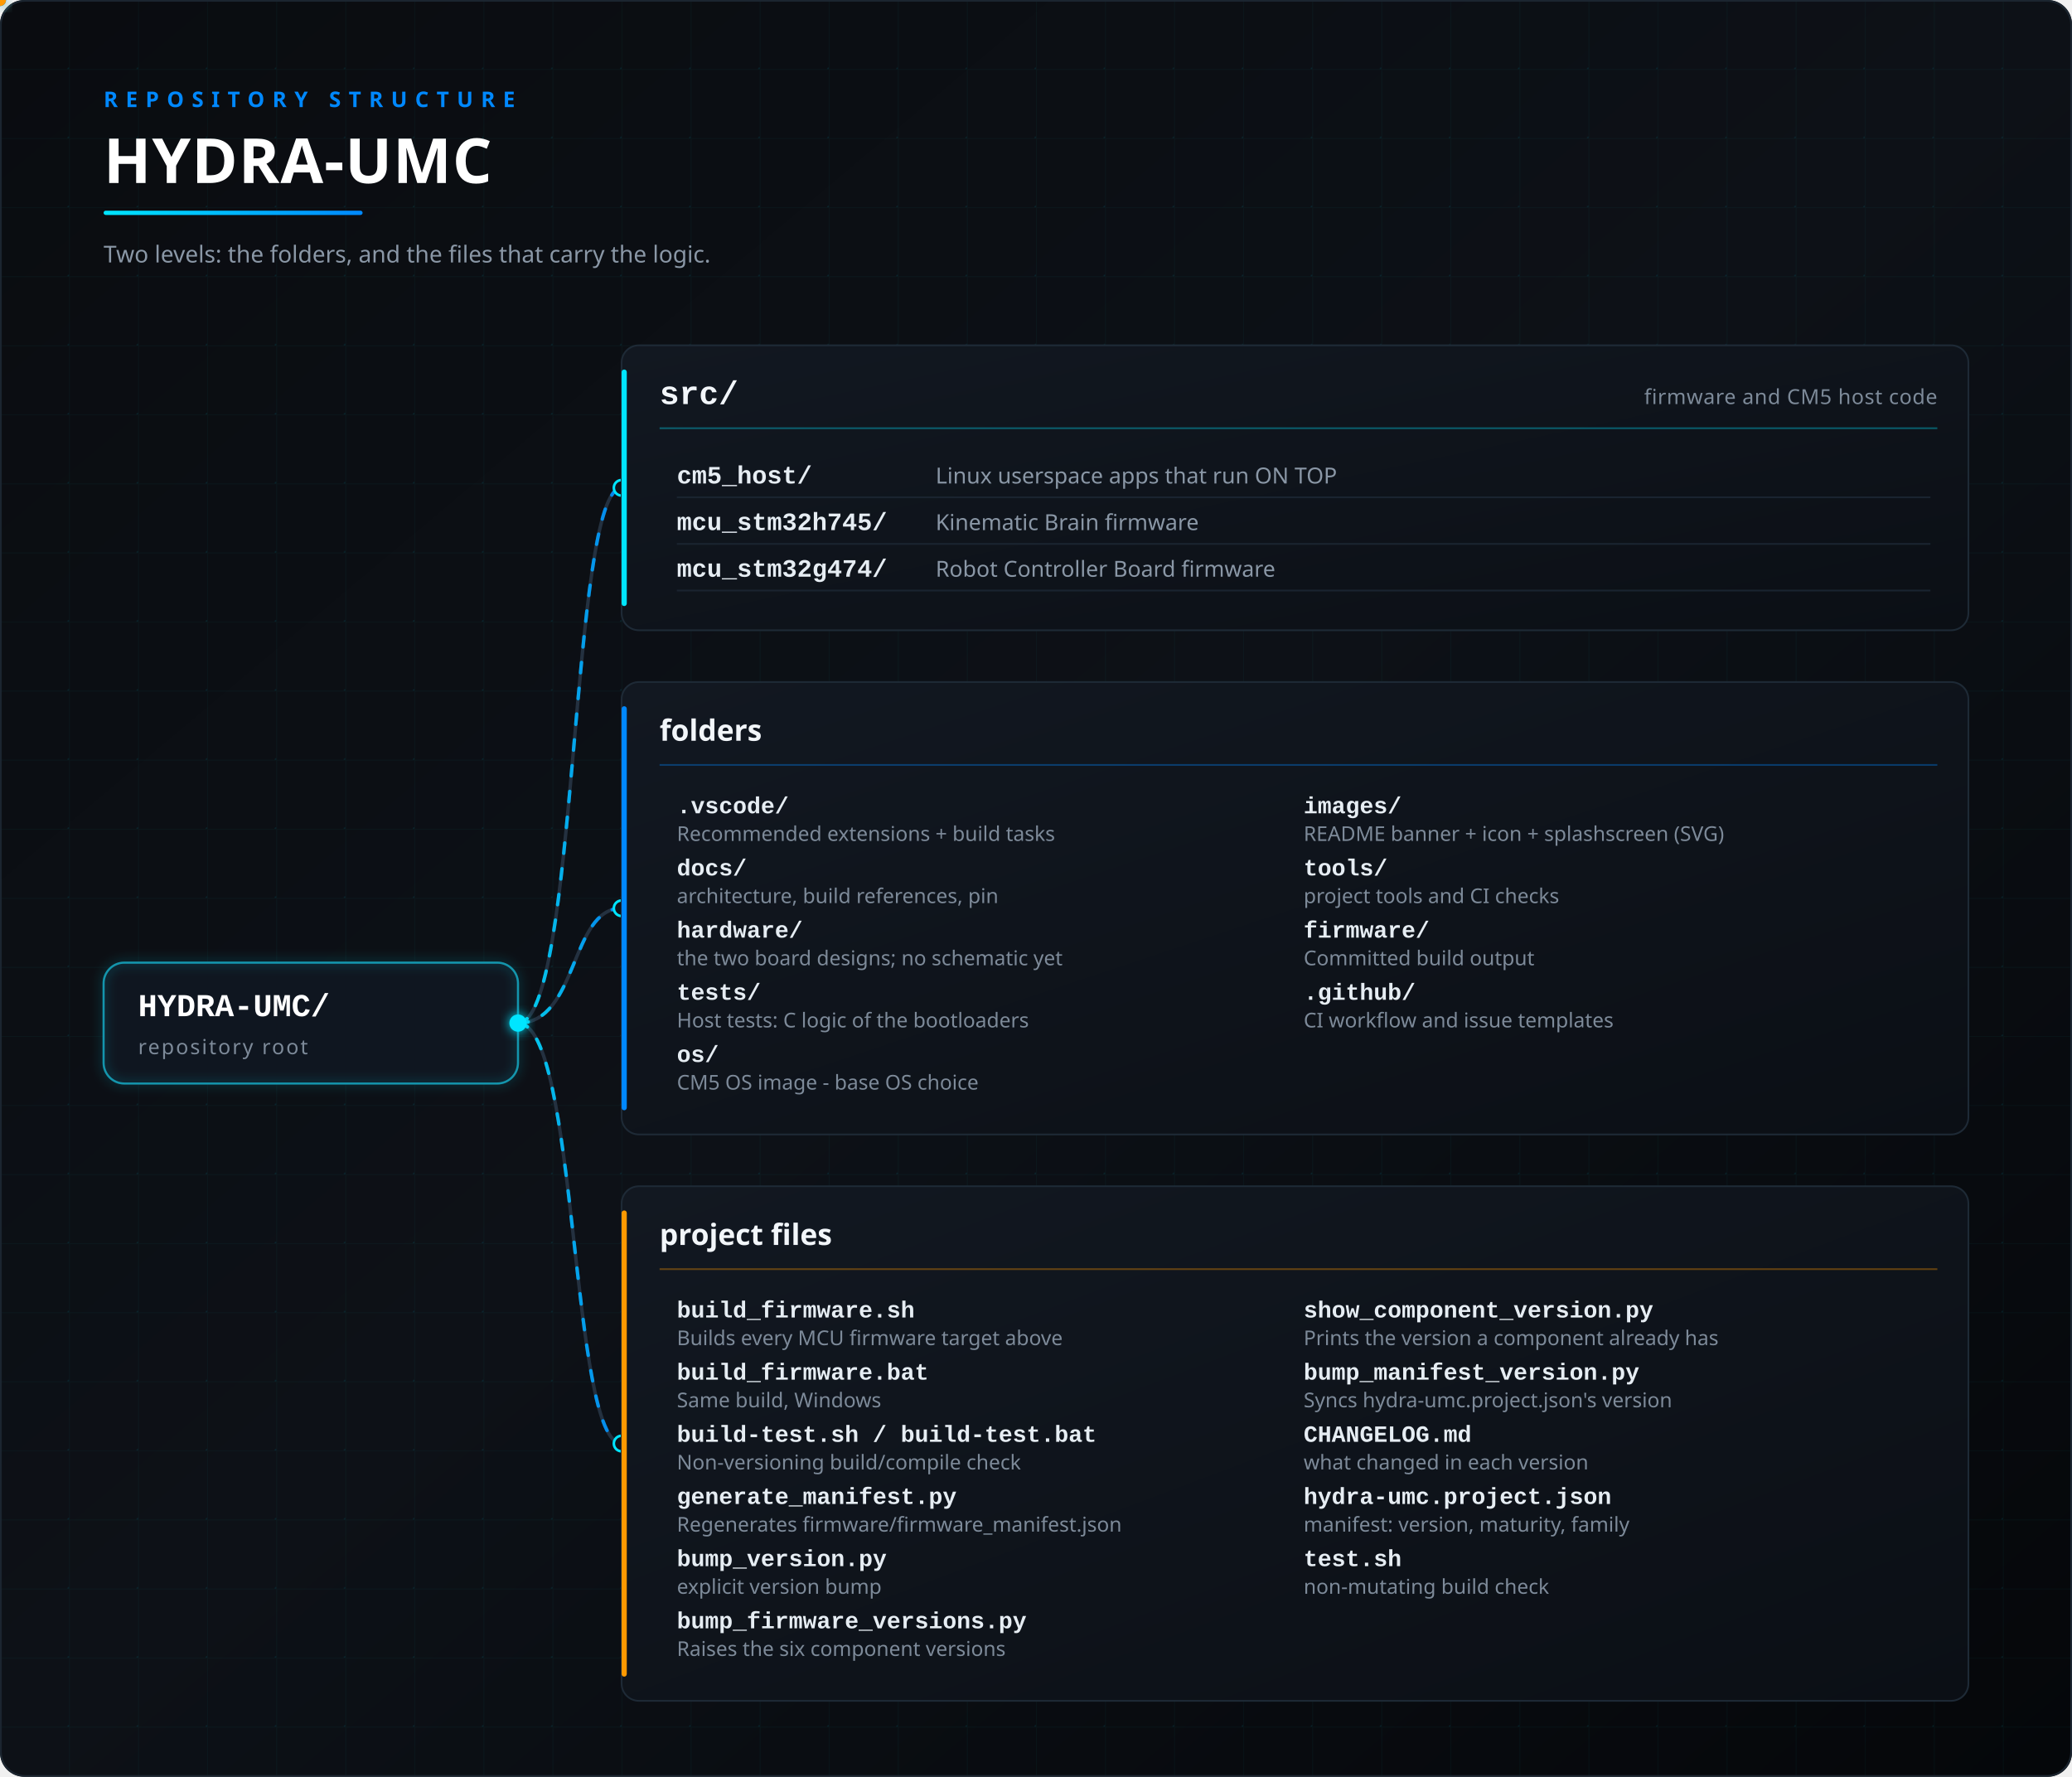
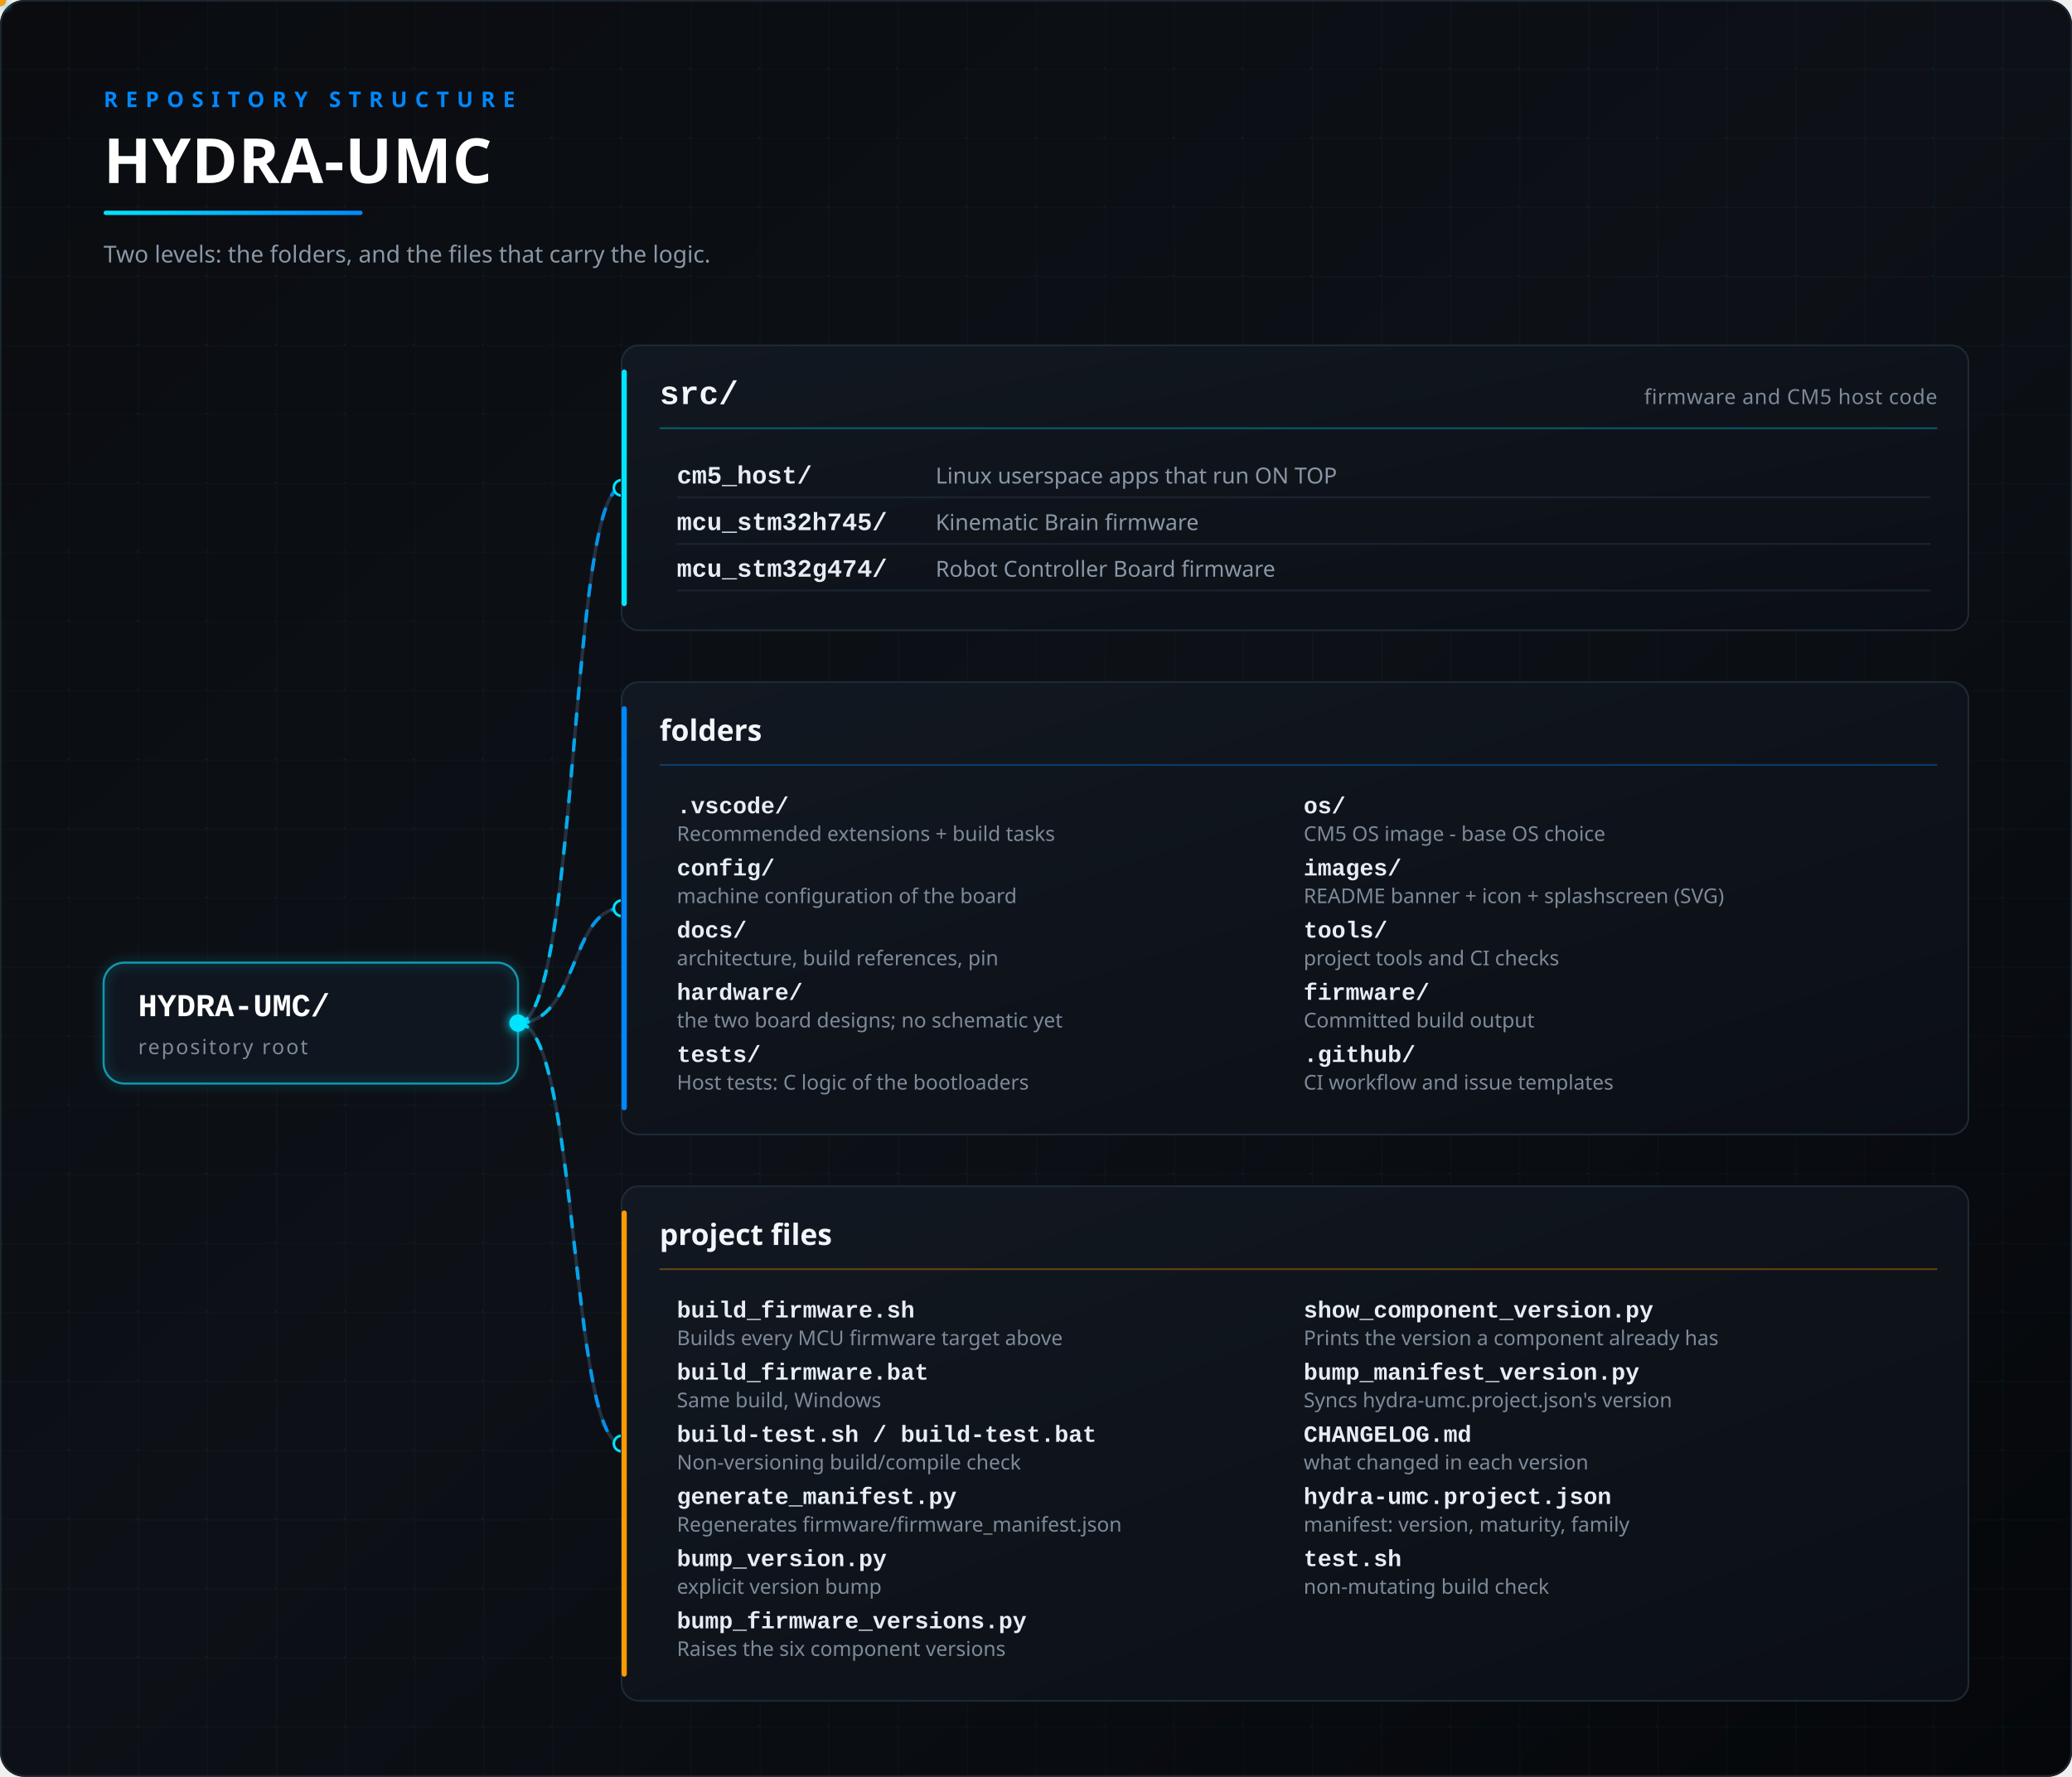
<svg xmlns="http://www.w3.org/2000/svg" viewBox="0 0 1200 1029" width="100%" role="img" aria-labelledby="t d">
  <defs>
    <linearGradient id="bg" x1="0" y1="0" x2="1" y2="1">
      <stop offset="0" stop-color="#0A0C10" />
      <stop offset="0.5" stop-color="#0D1117" />
      <stop offset="1" stop-color="#05070A" />
    </linearGradient>
    <linearGradient id="card" x1="0" y1="0" x2="1" y2="1">
      <stop offset="0" stop-color="#121821" />
      <stop offset="1" stop-color="#0B0F15" />
    </linearGradient>
    <linearGradient id="line" x1="0" y1="0" x2="1" y2="0">
      <stop offset="0" stop-color="#00E5FF" />
      <stop offset="1" stop-color="#0088FF" />
    </linearGradient>
    <filter id="glow" x="-50%" y="-50%" width="200%" height="200%">
      <feGaussianBlur stdDeviation="3" result="b" />
      <feMerge>
        <feMergeNode in="b" />
        <feMergeNode in="SourceGraphic" />
      </feMerge>
    </filter>
    <pattern id="grid" width="40" height="40" patternUnits="userSpaceOnUse">
      <path d="M40 0H0V40" fill="none" stroke="#00E5FF" stroke-opacity="0.035" />
      <circle cx="40" cy="40" r="1" fill="#00E5FF" fill-opacity="0.09" />
    </pattern>
  </defs>
  <rect width="1200" height="1029" rx="14" fill="url(#bg)" />
  <rect width="1200" height="1029" rx="14" fill="url(#grid)" />
  <rect x="0.5" y="0.5" width="1199" height="1028" rx="14" fill="none" stroke="#1B2530" />
  <text x="60" y="62" font-family="'Segoe UI','Noto Sans','Noto Sans CJK SC','Microsoft YaHei','Yu Gothic','Helvetica Neue',Helvetica,Arial,sans-serif" font-size="12.5" font-weight="600" fill="#0088FF" text-anchor="start" letter-spacing="4.5">REPOSITORY STRUCTURE</text>
  <text x="60" y="106" font-family="'Segoe UI','Noto Sans','Noto Sans CJK SC','Microsoft YaHei','Yu Gothic','Helvetica Neue',Helvetica,Arial,sans-serif" font-size="36" font-weight="700" fill="#FFFFFF" text-anchor="start" letter-spacing="0.5">HYDRA-UMC</text>
  <rect x="60" y="122" width="150" height="2.5" rx="1.25" fill="url(#line)">
    <animate attributeName="width" values="40;150;150" keyTimes="0;0.4;1" dur="3s" repeatCount="indefinite" />
  </rect>
  <text x="60" y="152" font-family="'Segoe UI','Noto Sans','Noto Sans CJK SC','Microsoft YaHei','Yu Gothic','Helvetica Neue',Helvetica,Arial,sans-serif" font-size="13.5" font-weight="400" fill="#8A97A6" text-anchor="start">Two levels: the folders, and the files that carry the logic.</text>
  <path id="c0" d="M300,592.5 C335,592.5 330,282.5 360,282.5" fill="none" stroke="#243140" stroke-width="2" />
  <path d="M300,592.5 C335,592.5 330,282.5 360,282.5" fill="none" stroke="url(#line)" stroke-width="2" stroke-linecap="round" stroke-dasharray="6 9" opacity="0.9">
    <animate attributeName="stroke-dashoffset" from="0" to="-30" dur="1.6s" repeatCount="indefinite" />
  </path>
  <circle cx="360" cy="282.5" r="4.5" fill="#0D1117" stroke="#00E5FF" stroke-width="1.5" />
  <path id="c1" d="M300,592.5 C335,592.5 330,526 360,526" fill="none" stroke="#243140" stroke-width="2" />
  <path d="M300,592.5 C335,592.5 330,526 360,526" fill="none" stroke="url(#line)" stroke-width="2" stroke-linecap="round" stroke-dasharray="6 9" opacity="0.9">
    <animate attributeName="stroke-dashoffset" from="0" to="-30" dur="1.6s" repeatCount="indefinite" />
  </path>
  <circle cx="360" cy="526" r="4.5" fill="#0D1117" stroke="#00E5FF" stroke-width="1.5" />
  <path id="c2" d="M300,592.5 C335,592.5 330,836 360,836" fill="none" stroke="#243140" stroke-width="2" />
  <path d="M300,592.5 C335,592.5 330,836 360,836" fill="none" stroke="url(#line)" stroke-width="2" stroke-linecap="round" stroke-dasharray="6 9" opacity="0.9">
    <animate attributeName="stroke-dashoffset" from="0" to="-30" dur="1.6s" repeatCount="indefinite" />
  </path>
  <circle cx="360" cy="836" r="4.5" fill="#0D1117" stroke="#00E5FF" stroke-width="1.5" />
  <circle r="3.5" fill="#00E5FF" filter="url(#glow)">
    <animateMotion dur="3.4s" repeatCount="indefinite">
      <mpath href="#c0" />
    </animateMotion>
  </circle>
  <circle r="3.5" fill="#0088FF" filter="url(#glow)">
    <animateMotion dur="4.2s" repeatCount="indefinite">
      <mpath href="#c1" />
    </animateMotion>
  </circle>
  <circle r="3.5" fill="#FF9900" filter="url(#glow)">
    <animateMotion dur="5.0s" repeatCount="indefinite">
      <mpath href="#c2" />
    </animateMotion>
  </circle>
  <rect x="60" y="557.5" width="240" height="70" rx="12" fill="#0F1620" stroke="#2A3A4C" stroke-width="1.2" />
  <rect x="60" y="557.5" width="240" height="70" rx="12" fill="none" stroke="#00E5FF" stroke-opacity="0.5" stroke-width="1.2" filter="url(#glow)">
    <animate attributeName="stroke-opacity" values="0.15;0.6;0.15" dur="3.6s" repeatCount="indefinite" />
  </rect>
  <text x="80" y="588.5" font-family="'JetBrains Mono','Cascadia Code','SFMono-Regular',Consolas,'Liberation Mono',monospace" font-size="18.5" font-weight="700" fill="#FFFFFF" text-anchor="start">HYDRA-UMC/</text>
  <text x="80" y="610.5" font-family="'Segoe UI','Noto Sans','Noto Sans CJK SC','Microsoft YaHei','Yu Gothic','Helvetica Neue',Helvetica,Arial,sans-serif" font-size="12" font-weight="400" fill="#7D8A99" text-anchor="start" letter-spacing="1">repository root</text>
  <circle cx="300" cy="592.5" r="5" fill="#00E5FF" filter="url(#glow)" />
  <rect x="360" y="200" width="780" height="165" rx="10" fill="url(#card)" stroke="#1E2A36" stroke-width="1" />
  <rect x="360" y="214" width="3" height="137" rx="1.5" fill="#00E5FF">
    <animate attributeName="opacity" values="0.55;1;0.55" dur="4s" begin="0s" repeatCount="indefinite" />
  </rect>
  <text x="382" y="234" font-family="'JetBrains Mono','Cascadia Code','SFMono-Regular',Consolas,'Liberation Mono',monospace" font-size="19" font-weight="700" fill="#F2F6FA" text-anchor="start">src/</text>
  <text x="1122" y="234" font-family="'Segoe UI','Noto Sans','Noto Sans CJK SC','Microsoft YaHei','Yu Gothic','Helvetica Neue',Helvetica,Arial,sans-serif" font-size="12" font-weight="400" fill="#7D8A99" text-anchor="end" letter-spacing="0.3">firmware and CM5 host code</text>
  <line x1="382" y1="248" x2="1122" y2="248" stroke="#00E5FF" stroke-opacity="0.35" stroke-width="1" />
  <text x="392" y="280" font-family="'JetBrains Mono','Cascadia Code','SFMono-Regular',Consolas,'Liberation Mono',monospace" font-size="14.5" font-weight="600" fill="#E6EDF3" text-anchor="start">cm5_host/</text>
  <text x="541.86" y="280" font-family="'Segoe UI','Noto Sans','Noto Sans CJK SC','Microsoft YaHei','Yu Gothic','Helvetica Neue',Helvetica,Arial,sans-serif" font-size="12.8" font-weight="400" fill="#8A97A6" text-anchor="start">Linux userspace apps that run ON TOP</text>
  <line x1="392" y1="288" x2="1118" y2="288" stroke="#1A2430" stroke-width="1" />
  <text x="392" y="307" font-family="'JetBrains Mono','Cascadia Code','SFMono-Regular',Consolas,'Liberation Mono',monospace" font-size="14.5" font-weight="600" fill="#E6EDF3" text-anchor="start">mcu_stm32h745/</text>
  <text x="541.86" y="307" font-family="'Segoe UI','Noto Sans','Noto Sans CJK SC','Microsoft YaHei','Yu Gothic','Helvetica Neue',Helvetica,Arial,sans-serif" font-size="12.8" font-weight="400" fill="#8A97A6" text-anchor="start">Kinematic Brain firmware</text>
  <line x1="392" y1="315" x2="1118" y2="315" stroke="#1A2430" stroke-width="1" />
  <text x="392" y="334" font-family="'JetBrains Mono','Cascadia Code','SFMono-Regular',Consolas,'Liberation Mono',monospace" font-size="14.5" font-weight="600" fill="#E6EDF3" text-anchor="start">mcu_stm32g474/</text>
  <text x="541.86" y="334" font-family="'Segoe UI','Noto Sans','Noto Sans CJK SC','Microsoft YaHei','Yu Gothic','Helvetica Neue',Helvetica,Arial,sans-serif" font-size="12.8" font-weight="400" fill="#8A97A6" text-anchor="start">Robot Controller Board firmware</text>
  <line x1="392" y1="342" x2="1118" y2="342" stroke="#1A2430" stroke-width="1" />
  <rect x="360" y="395" width="780" height="262" rx="10" fill="url(#card)" stroke="#1E2A36" stroke-width="1" />
  <rect x="360" y="409" width="3" height="234" rx="1.5" fill="#0088FF">
    <animate attributeName="opacity" values="0.55;1;0.55" dur="4s" begin="0.6s" repeatCount="indefinite" />
  </rect>
  <text x="382" y="429" font-family="'Segoe UI','Noto Sans','Noto Sans CJK SC','Microsoft YaHei','Yu Gothic','Helvetica Neue',Helvetica,Arial,sans-serif" font-size="17" font-weight="700" fill="#F2F6FA" text-anchor="start">folders</text>
  <line x1="382" y1="443" x2="1122" y2="443" stroke="#0088FF" stroke-opacity="0.35" stroke-width="1" />
  <text x="392" y="471" font-family="'JetBrains Mono','Cascadia Code','SFMono-Regular',Consolas,'Liberation Mono',monospace" font-size="13.5" font-weight="600" fill="#E6EDF3" text-anchor="start">.vscode/</text>
  <text x="392" y="487" font-family="'Segoe UI','Noto Sans','Noto Sans CJK SC','Microsoft YaHei','Yu Gothic','Helvetica Neue',Helvetica,Arial,sans-serif" font-size="11.8" font-weight="400" fill="#7D8A99" text-anchor="start">Recommended extensions + build tasks</text>
-   <text x="392" y="507" font-family="'JetBrains Mono','Cascadia Code','SFMono-Regular',Consolas,'Liberation Mono',monospace" font-size="13.5" font-weight="600" fill="#E6EDF3" text-anchor="start">docs/</text>
-   <text x="392" y="523" font-family="'Segoe UI','Noto Sans','Noto Sans CJK SC','Microsoft YaHei','Yu Gothic','Helvetica Neue',Helvetica,Arial,sans-serif" font-size="11.8" font-weight="400" fill="#7D8A99" text-anchor="start">architecture, build references, pin</text>
-   <text x="392" y="543" font-family="'JetBrains Mono','Cascadia Code','SFMono-Regular',Consolas,'Liberation Mono',monospace" font-size="13.5" font-weight="600" fill="#E6EDF3" text-anchor="start">hardware/</text>
-   <text x="392" y="559" font-family="'Segoe UI','Noto Sans','Noto Sans CJK SC','Microsoft YaHei','Yu Gothic','Helvetica Neue',Helvetica,Arial,sans-serif" font-size="11.8" font-weight="400" fill="#7D8A99" text-anchor="start">the two board designs; no schematic yet</text>
-   <text x="392" y="579" font-family="'JetBrains Mono','Cascadia Code','SFMono-Regular',Consolas,'Liberation Mono',monospace" font-size="13.5" font-weight="600" fill="#E6EDF3" text-anchor="start">tests/</text>
-   <text x="392" y="595" font-family="'Segoe UI','Noto Sans','Noto Sans CJK SC','Microsoft YaHei','Yu Gothic','Helvetica Neue',Helvetica,Arial,sans-serif" font-size="11.8" font-weight="400" fill="#7D8A99" text-anchor="start">Host tests: C logic of the bootloaders</text>
-   <text x="392" y="615" font-family="'JetBrains Mono','Cascadia Code','SFMono-Regular',Consolas,'Liberation Mono',monospace" font-size="13.5" font-weight="600" fill="#E6EDF3" text-anchor="start">os/</text>
-   <text x="392" y="631" font-family="'Segoe UI','Noto Sans','Noto Sans CJK SC','Microsoft YaHei','Yu Gothic','Helvetica Neue',Helvetica,Arial,sans-serif" font-size="11.8" font-weight="400" fill="#7D8A99" text-anchor="start">CM5 OS image - base OS choice</text>
-   <text x="755" y="471" font-family="'JetBrains Mono','Cascadia Code','SFMono-Regular',Consolas,'Liberation Mono',monospace" font-size="13.5" font-weight="600" fill="#E6EDF3" text-anchor="start">images/</text>
-   <text x="755" y="487" font-family="'Segoe UI','Noto Sans','Noto Sans CJK SC','Microsoft YaHei','Yu Gothic','Helvetica Neue',Helvetica,Arial,sans-serif" font-size="11.8" font-weight="400" fill="#7D8A99" text-anchor="start">README banner + icon + splashscreen (SVG)</text>
-   <text x="755" y="507" font-family="'JetBrains Mono','Cascadia Code','SFMono-Regular',Consolas,'Liberation Mono',monospace" font-size="13.5" font-weight="600" fill="#E6EDF3" text-anchor="start">tools/</text>
-   <text x="755" y="523" font-family="'Segoe UI','Noto Sans','Noto Sans CJK SC','Microsoft YaHei','Yu Gothic','Helvetica Neue',Helvetica,Arial,sans-serif" font-size="11.8" font-weight="400" fill="#7D8A99" text-anchor="start">project tools and CI checks</text>
-   <text x="755" y="543" font-family="'JetBrains Mono','Cascadia Code','SFMono-Regular',Consolas,'Liberation Mono',monospace" font-size="13.5" font-weight="600" fill="#E6EDF3" text-anchor="start">firmware/</text>
-   <text x="755" y="559" font-family="'Segoe UI','Noto Sans','Noto Sans CJK SC','Microsoft YaHei','Yu Gothic','Helvetica Neue',Helvetica,Arial,sans-serif" font-size="11.8" font-weight="400" fill="#7D8A99" text-anchor="start">Committed build output</text>
-   <text x="755" y="579" font-family="'JetBrains Mono','Cascadia Code','SFMono-Regular',Consolas,'Liberation Mono',monospace" font-size="13.5" font-weight="600" fill="#E6EDF3" text-anchor="start">.github/</text>
-   <text x="755" y="595" font-family="'Segoe UI','Noto Sans','Noto Sans CJK SC','Microsoft YaHei','Yu Gothic','Helvetica Neue',Helvetica,Arial,sans-serif" font-size="11.8" font-weight="400" fill="#7D8A99" text-anchor="start">CI workflow and issue templates</text>
+   <text x="392" y="507" font-family="'JetBrains Mono','Cascadia Code','SFMono-Regular',Consolas,'Liberation Mono',monospace" font-size="13.5" font-weight="600" fill="#E6EDF3" text-anchor="start">config/</text>
+   <text x="392" y="523" font-family="'Segoe UI','Noto Sans','Noto Sans CJK SC','Microsoft YaHei','Yu Gothic','Helvetica Neue',Helvetica,Arial,sans-serif" font-size="11.8" font-weight="400" fill="#7D8A99" text-anchor="start">machine configuration of the board</text>
+   <text x="392" y="543" font-family="'JetBrains Mono','Cascadia Code','SFMono-Regular',Consolas,'Liberation Mono',monospace" font-size="13.5" font-weight="600" fill="#E6EDF3" text-anchor="start">docs/</text>
+   <text x="392" y="559" font-family="'Segoe UI','Noto Sans','Noto Sans CJK SC','Microsoft YaHei','Yu Gothic','Helvetica Neue',Helvetica,Arial,sans-serif" font-size="11.8" font-weight="400" fill="#7D8A99" text-anchor="start">architecture, build references, pin</text>
+   <text x="392" y="579" font-family="'JetBrains Mono','Cascadia Code','SFMono-Regular',Consolas,'Liberation Mono',monospace" font-size="13.5" font-weight="600" fill="#E6EDF3" text-anchor="start">hardware/</text>
+   <text x="392" y="595" font-family="'Segoe UI','Noto Sans','Noto Sans CJK SC','Microsoft YaHei','Yu Gothic','Helvetica Neue',Helvetica,Arial,sans-serif" font-size="11.8" font-weight="400" fill="#7D8A99" text-anchor="start">the two board designs; no schematic yet</text>
+   <text x="392" y="615" font-family="'JetBrains Mono','Cascadia Code','SFMono-Regular',Consolas,'Liberation Mono',monospace" font-size="13.5" font-weight="600" fill="#E6EDF3" text-anchor="start">tests/</text>
+   <text x="392" y="631" font-family="'Segoe UI','Noto Sans','Noto Sans CJK SC','Microsoft YaHei','Yu Gothic','Helvetica Neue',Helvetica,Arial,sans-serif" font-size="11.8" font-weight="400" fill="#7D8A99" text-anchor="start">Host tests: C logic of the bootloaders</text>
+   <text x="755" y="471" font-family="'JetBrains Mono','Cascadia Code','SFMono-Regular',Consolas,'Liberation Mono',monospace" font-size="13.5" font-weight="600" fill="#E6EDF3" text-anchor="start">os/</text>
+   <text x="755" y="487" font-family="'Segoe UI','Noto Sans','Noto Sans CJK SC','Microsoft YaHei','Yu Gothic','Helvetica Neue',Helvetica,Arial,sans-serif" font-size="11.8" font-weight="400" fill="#7D8A99" text-anchor="start">CM5 OS image - base OS choice</text>
+   <text x="755" y="507" font-family="'JetBrains Mono','Cascadia Code','SFMono-Regular',Consolas,'Liberation Mono',monospace" font-size="13.5" font-weight="600" fill="#E6EDF3" text-anchor="start">images/</text>
+   <text x="755" y="523" font-family="'Segoe UI','Noto Sans','Noto Sans CJK SC','Microsoft YaHei','Yu Gothic','Helvetica Neue',Helvetica,Arial,sans-serif" font-size="11.8" font-weight="400" fill="#7D8A99" text-anchor="start">README banner + icon + splashscreen (SVG)</text>
+   <text x="755" y="543" font-family="'JetBrains Mono','Cascadia Code','SFMono-Regular',Consolas,'Liberation Mono',monospace" font-size="13.5" font-weight="600" fill="#E6EDF3" text-anchor="start">tools/</text>
+   <text x="755" y="559" font-family="'Segoe UI','Noto Sans','Noto Sans CJK SC','Microsoft YaHei','Yu Gothic','Helvetica Neue',Helvetica,Arial,sans-serif" font-size="11.8" font-weight="400" fill="#7D8A99" text-anchor="start">project tools and CI checks</text>
+   <text x="755" y="579" font-family="'JetBrains Mono','Cascadia Code','SFMono-Regular',Consolas,'Liberation Mono',monospace" font-size="13.5" font-weight="600" fill="#E6EDF3" text-anchor="start">firmware/</text>
+   <text x="755" y="595" font-family="'Segoe UI','Noto Sans','Noto Sans CJK SC','Microsoft YaHei','Yu Gothic','Helvetica Neue',Helvetica,Arial,sans-serif" font-size="11.8" font-weight="400" fill="#7D8A99" text-anchor="start">Committed build output</text>
+   <text x="755" y="615" font-family="'JetBrains Mono','Cascadia Code','SFMono-Regular',Consolas,'Liberation Mono',monospace" font-size="13.5" font-weight="600" fill="#E6EDF3" text-anchor="start">.github/</text>
+   <text x="755" y="631" font-family="'Segoe UI','Noto Sans','Noto Sans CJK SC','Microsoft YaHei','Yu Gothic','Helvetica Neue',Helvetica,Arial,sans-serif" font-size="11.8" font-weight="400" fill="#7D8A99" text-anchor="start">CI workflow and issue templates</text>
  <rect x="360" y="687" width="780" height="298" rx="10" fill="url(#card)" stroke="#1E2A36" stroke-width="1" />
  <rect x="360" y="701" width="3" height="270" rx="1.5" fill="#FF9900">
    <animate attributeName="opacity" values="0.55;1;0.55" dur="4s" begin="1.2s" repeatCount="indefinite" />
  </rect>
  <text x="382" y="721" font-family="'Segoe UI','Noto Sans','Noto Sans CJK SC','Microsoft YaHei','Yu Gothic','Helvetica Neue',Helvetica,Arial,sans-serif" font-size="17" font-weight="700" fill="#F2F6FA" text-anchor="start">project files</text>
  <line x1="382" y1="735" x2="1122" y2="735" stroke="#FF9900" stroke-opacity="0.35" stroke-width="1" />
  <text x="392" y="763" font-family="'JetBrains Mono','Cascadia Code','SFMono-Regular',Consolas,'Liberation Mono',monospace" font-size="13.5" font-weight="600" fill="#E6EDF3" text-anchor="start">build_firmware.sh</text>
  <text x="392" y="779" font-family="'Segoe UI','Noto Sans','Noto Sans CJK SC','Microsoft YaHei','Yu Gothic','Helvetica Neue',Helvetica,Arial,sans-serif" font-size="11.8" font-weight="400" fill="#7D8A99" text-anchor="start">Builds every MCU firmware target above</text>
  <text x="392" y="799" font-family="'JetBrains Mono','Cascadia Code','SFMono-Regular',Consolas,'Liberation Mono',monospace" font-size="13.5" font-weight="600" fill="#E6EDF3" text-anchor="start">build_firmware.bat</text>
  <text x="392" y="815" font-family="'Segoe UI','Noto Sans','Noto Sans CJK SC','Microsoft YaHei','Yu Gothic','Helvetica Neue',Helvetica,Arial,sans-serif" font-size="11.8" font-weight="400" fill="#7D8A99" text-anchor="start">Same build, Windows</text>
  <text x="392" y="835" font-family="'JetBrains Mono','Cascadia Code','SFMono-Regular',Consolas,'Liberation Mono',monospace" font-size="13.5" font-weight="600" fill="#E6EDF3" text-anchor="start">build-test.sh / build-test.bat</text>
  <text x="392" y="851" font-family="'Segoe UI','Noto Sans','Noto Sans CJK SC','Microsoft YaHei','Yu Gothic','Helvetica Neue',Helvetica,Arial,sans-serif" font-size="11.8" font-weight="400" fill="#7D8A99" text-anchor="start">Non-versioning build/compile check</text>
  <text x="392" y="871" font-family="'JetBrains Mono','Cascadia Code','SFMono-Regular',Consolas,'Liberation Mono',monospace" font-size="13.5" font-weight="600" fill="#E6EDF3" text-anchor="start">generate_manifest.py</text>
  <text x="392" y="887" font-family="'Segoe UI','Noto Sans','Noto Sans CJK SC','Microsoft YaHei','Yu Gothic','Helvetica Neue',Helvetica,Arial,sans-serif" font-size="11.8" font-weight="400" fill="#7D8A99" text-anchor="start">Regenerates firmware/firmware_manifest.json</text>
  <text x="392" y="907" font-family="'JetBrains Mono','Cascadia Code','SFMono-Regular',Consolas,'Liberation Mono',monospace" font-size="13.5" font-weight="600" fill="#E6EDF3" text-anchor="start">bump_version.py</text>
  <text x="392" y="923" font-family="'Segoe UI','Noto Sans','Noto Sans CJK SC','Microsoft YaHei','Yu Gothic','Helvetica Neue',Helvetica,Arial,sans-serif" font-size="11.8" font-weight="400" fill="#7D8A99" text-anchor="start">explicit version bump</text>
  <text x="392" y="943" font-family="'JetBrains Mono','Cascadia Code','SFMono-Regular',Consolas,'Liberation Mono',monospace" font-size="13.5" font-weight="600" fill="#E6EDF3" text-anchor="start">bump_firmware_versions.py</text>
  <text x="392" y="959" font-family="'Segoe UI','Noto Sans','Noto Sans CJK SC','Microsoft YaHei','Yu Gothic','Helvetica Neue',Helvetica,Arial,sans-serif" font-size="11.8" font-weight="400" fill="#7D8A99" text-anchor="start">Raises the six component versions</text>
  <text x="755" y="763" font-family="'JetBrains Mono','Cascadia Code','SFMono-Regular',Consolas,'Liberation Mono',monospace" font-size="13.5" font-weight="600" fill="#E6EDF3" text-anchor="start">show_component_version.py</text>
  <text x="755" y="779" font-family="'Segoe UI','Noto Sans','Noto Sans CJK SC','Microsoft YaHei','Yu Gothic','Helvetica Neue',Helvetica,Arial,sans-serif" font-size="11.8" font-weight="400" fill="#7D8A99" text-anchor="start">Prints the version a component already has</text>
  <text x="755" y="799" font-family="'JetBrains Mono','Cascadia Code','SFMono-Regular',Consolas,'Liberation Mono',monospace" font-size="13.5" font-weight="600" fill="#E6EDF3" text-anchor="start">bump_manifest_version.py</text>
  <text x="755" y="815" font-family="'Segoe UI','Noto Sans','Noto Sans CJK SC','Microsoft YaHei','Yu Gothic','Helvetica Neue',Helvetica,Arial,sans-serif" font-size="11.8" font-weight="400" fill="#7D8A99" text-anchor="start">Syncs hydra-umc.project.json's version</text>
  <text x="755" y="835" font-family="'JetBrains Mono','Cascadia Code','SFMono-Regular',Consolas,'Liberation Mono',monospace" font-size="13.5" font-weight="600" fill="#E6EDF3" text-anchor="start">CHANGELOG.md</text>
  <text x="755" y="851" font-family="'Segoe UI','Noto Sans','Noto Sans CJK SC','Microsoft YaHei','Yu Gothic','Helvetica Neue',Helvetica,Arial,sans-serif" font-size="11.8" font-weight="400" fill="#7D8A99" text-anchor="start">what changed in each version</text>
  <text x="755" y="871" font-family="'JetBrains Mono','Cascadia Code','SFMono-Regular',Consolas,'Liberation Mono',monospace" font-size="13.5" font-weight="600" fill="#E6EDF3" text-anchor="start">hydra-umc.project.json</text>
  <text x="755" y="887" font-family="'Segoe UI','Noto Sans','Noto Sans CJK SC','Microsoft YaHei','Yu Gothic','Helvetica Neue',Helvetica,Arial,sans-serif" font-size="11.8" font-weight="400" fill="#7D8A99" text-anchor="start">manifest: version, maturity, family</text>
  <text x="755" y="907" font-family="'JetBrains Mono','Cascadia Code','SFMono-Regular',Consolas,'Liberation Mono',monospace" font-size="13.5" font-weight="600" fill="#E6EDF3" text-anchor="start">test.sh</text>
  <text x="755" y="923" font-family="'Segoe UI','Noto Sans','Noto Sans CJK SC','Microsoft YaHei','Yu Gothic','Helvetica Neue',Helvetica,Arial,sans-serif" font-size="11.8" font-weight="400" fill="#7D8A99" text-anchor="start">non-mutating build check</text>
</svg>
